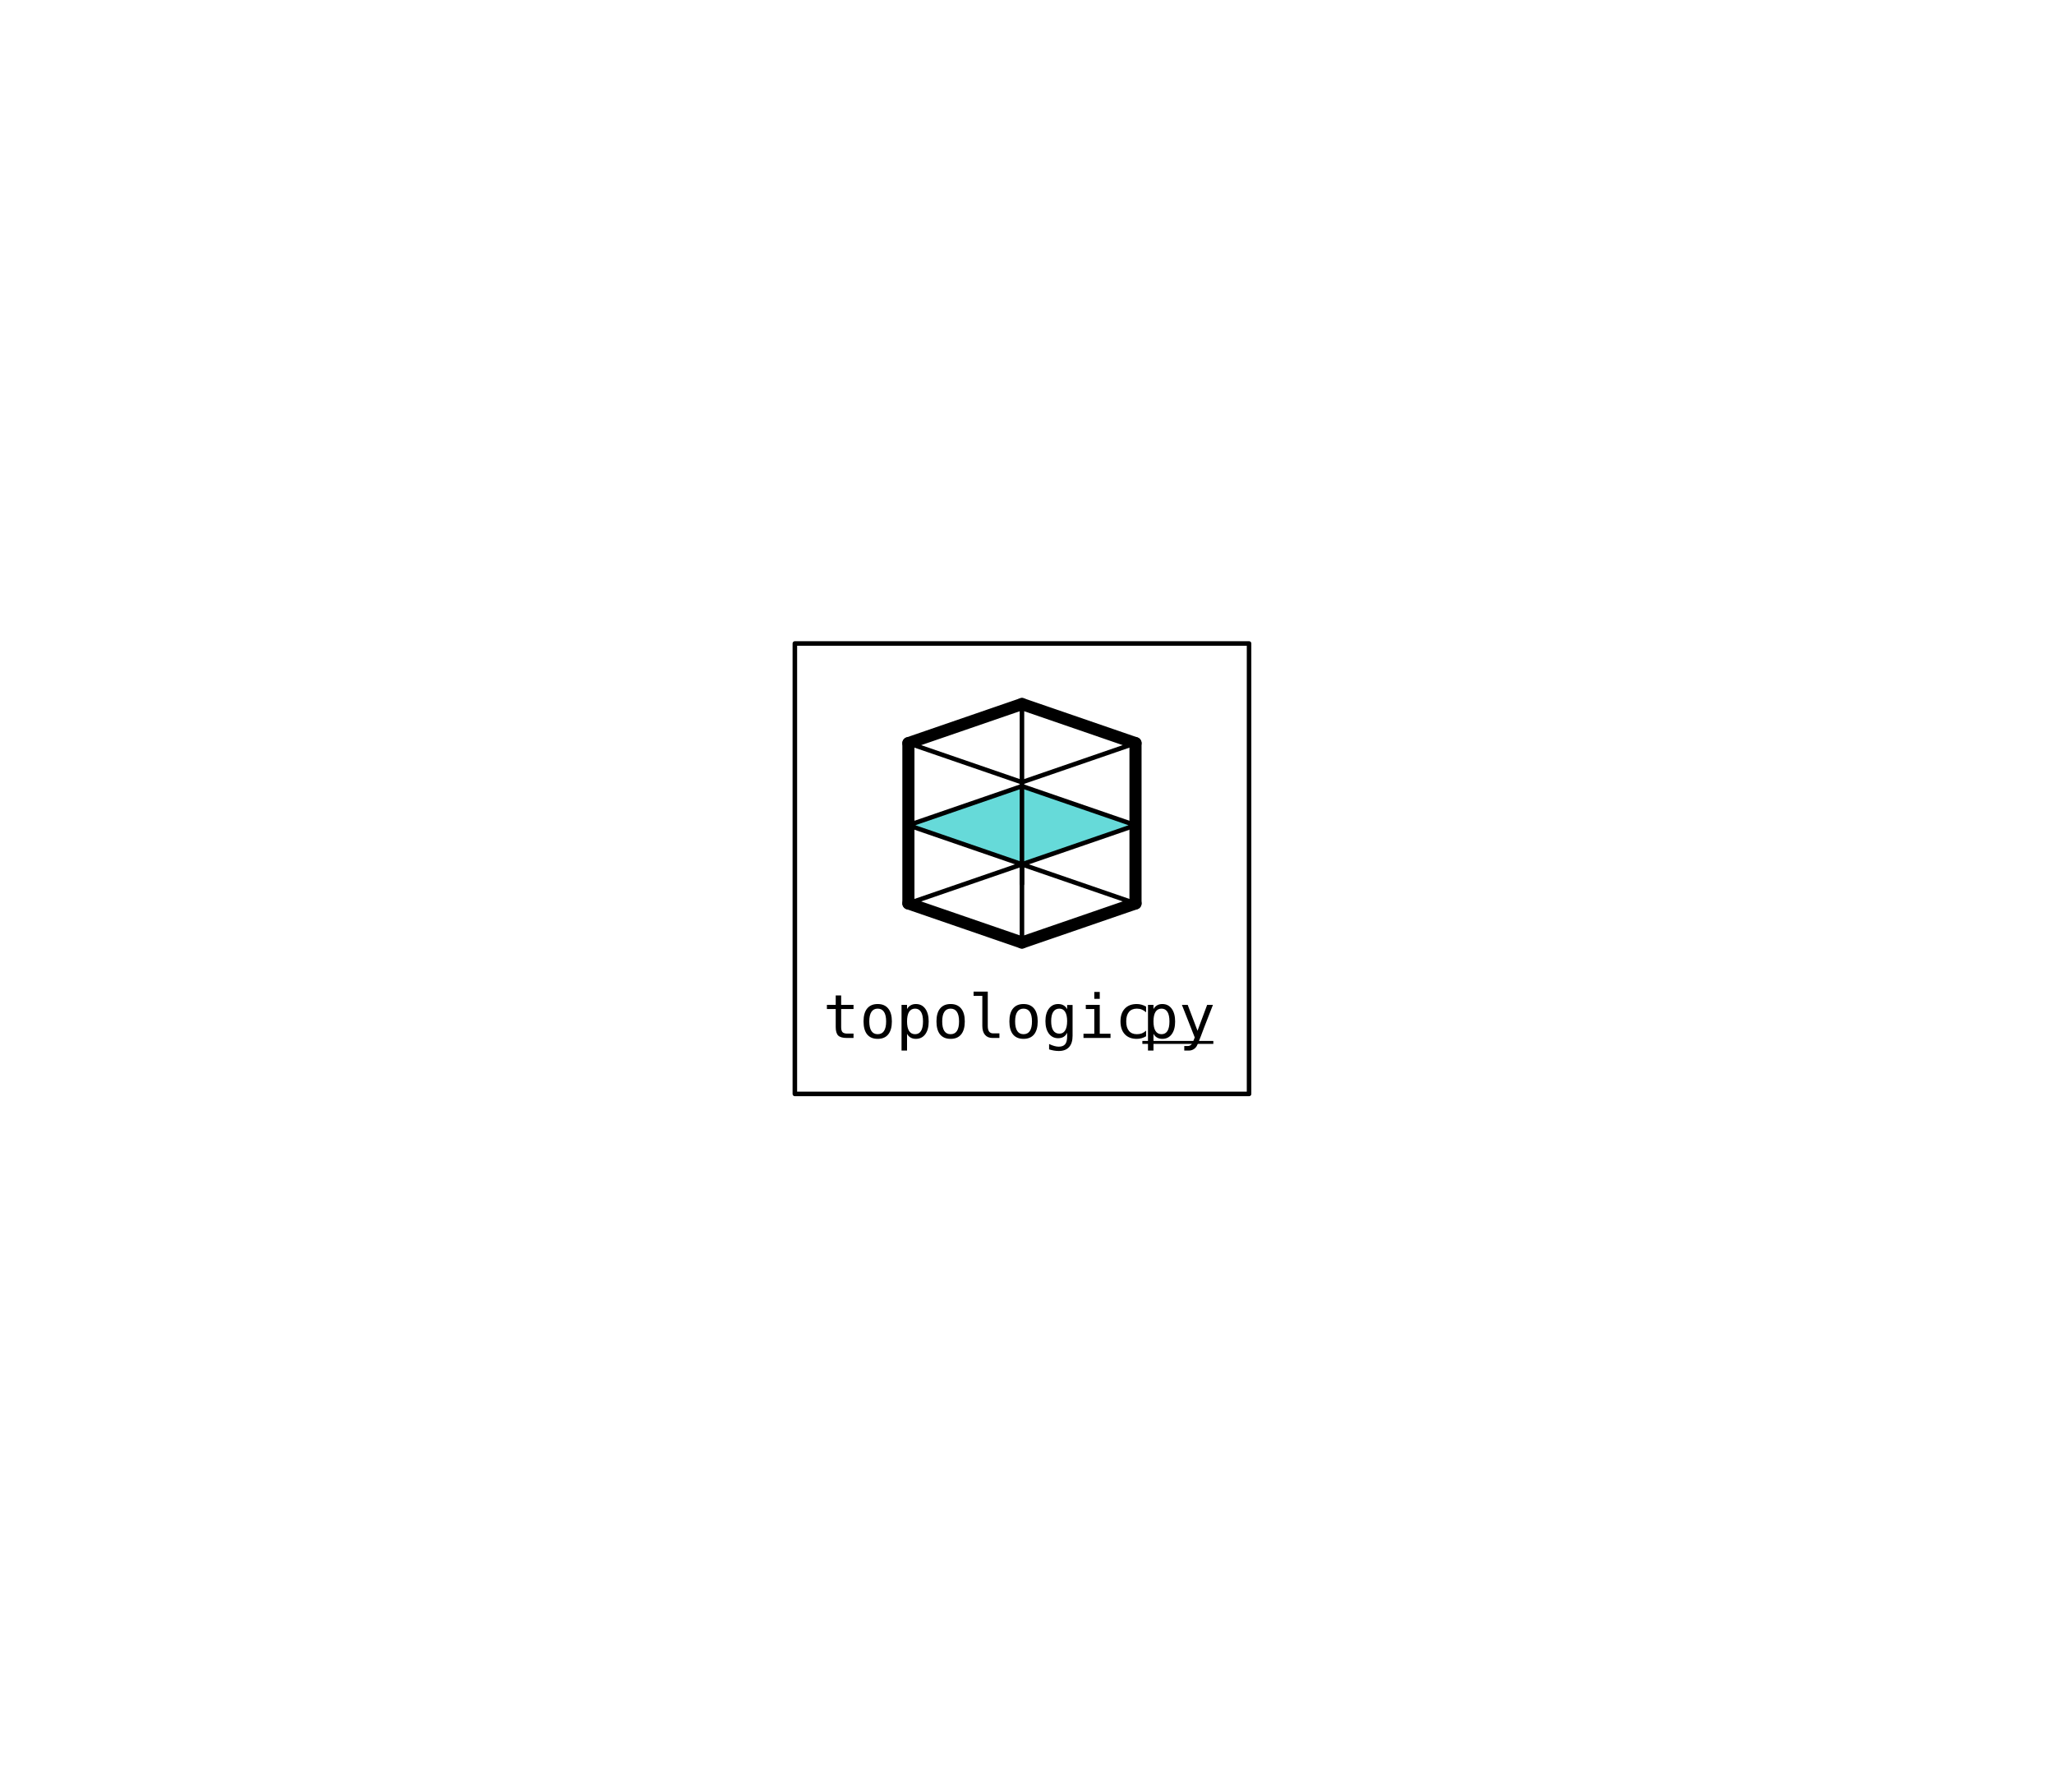
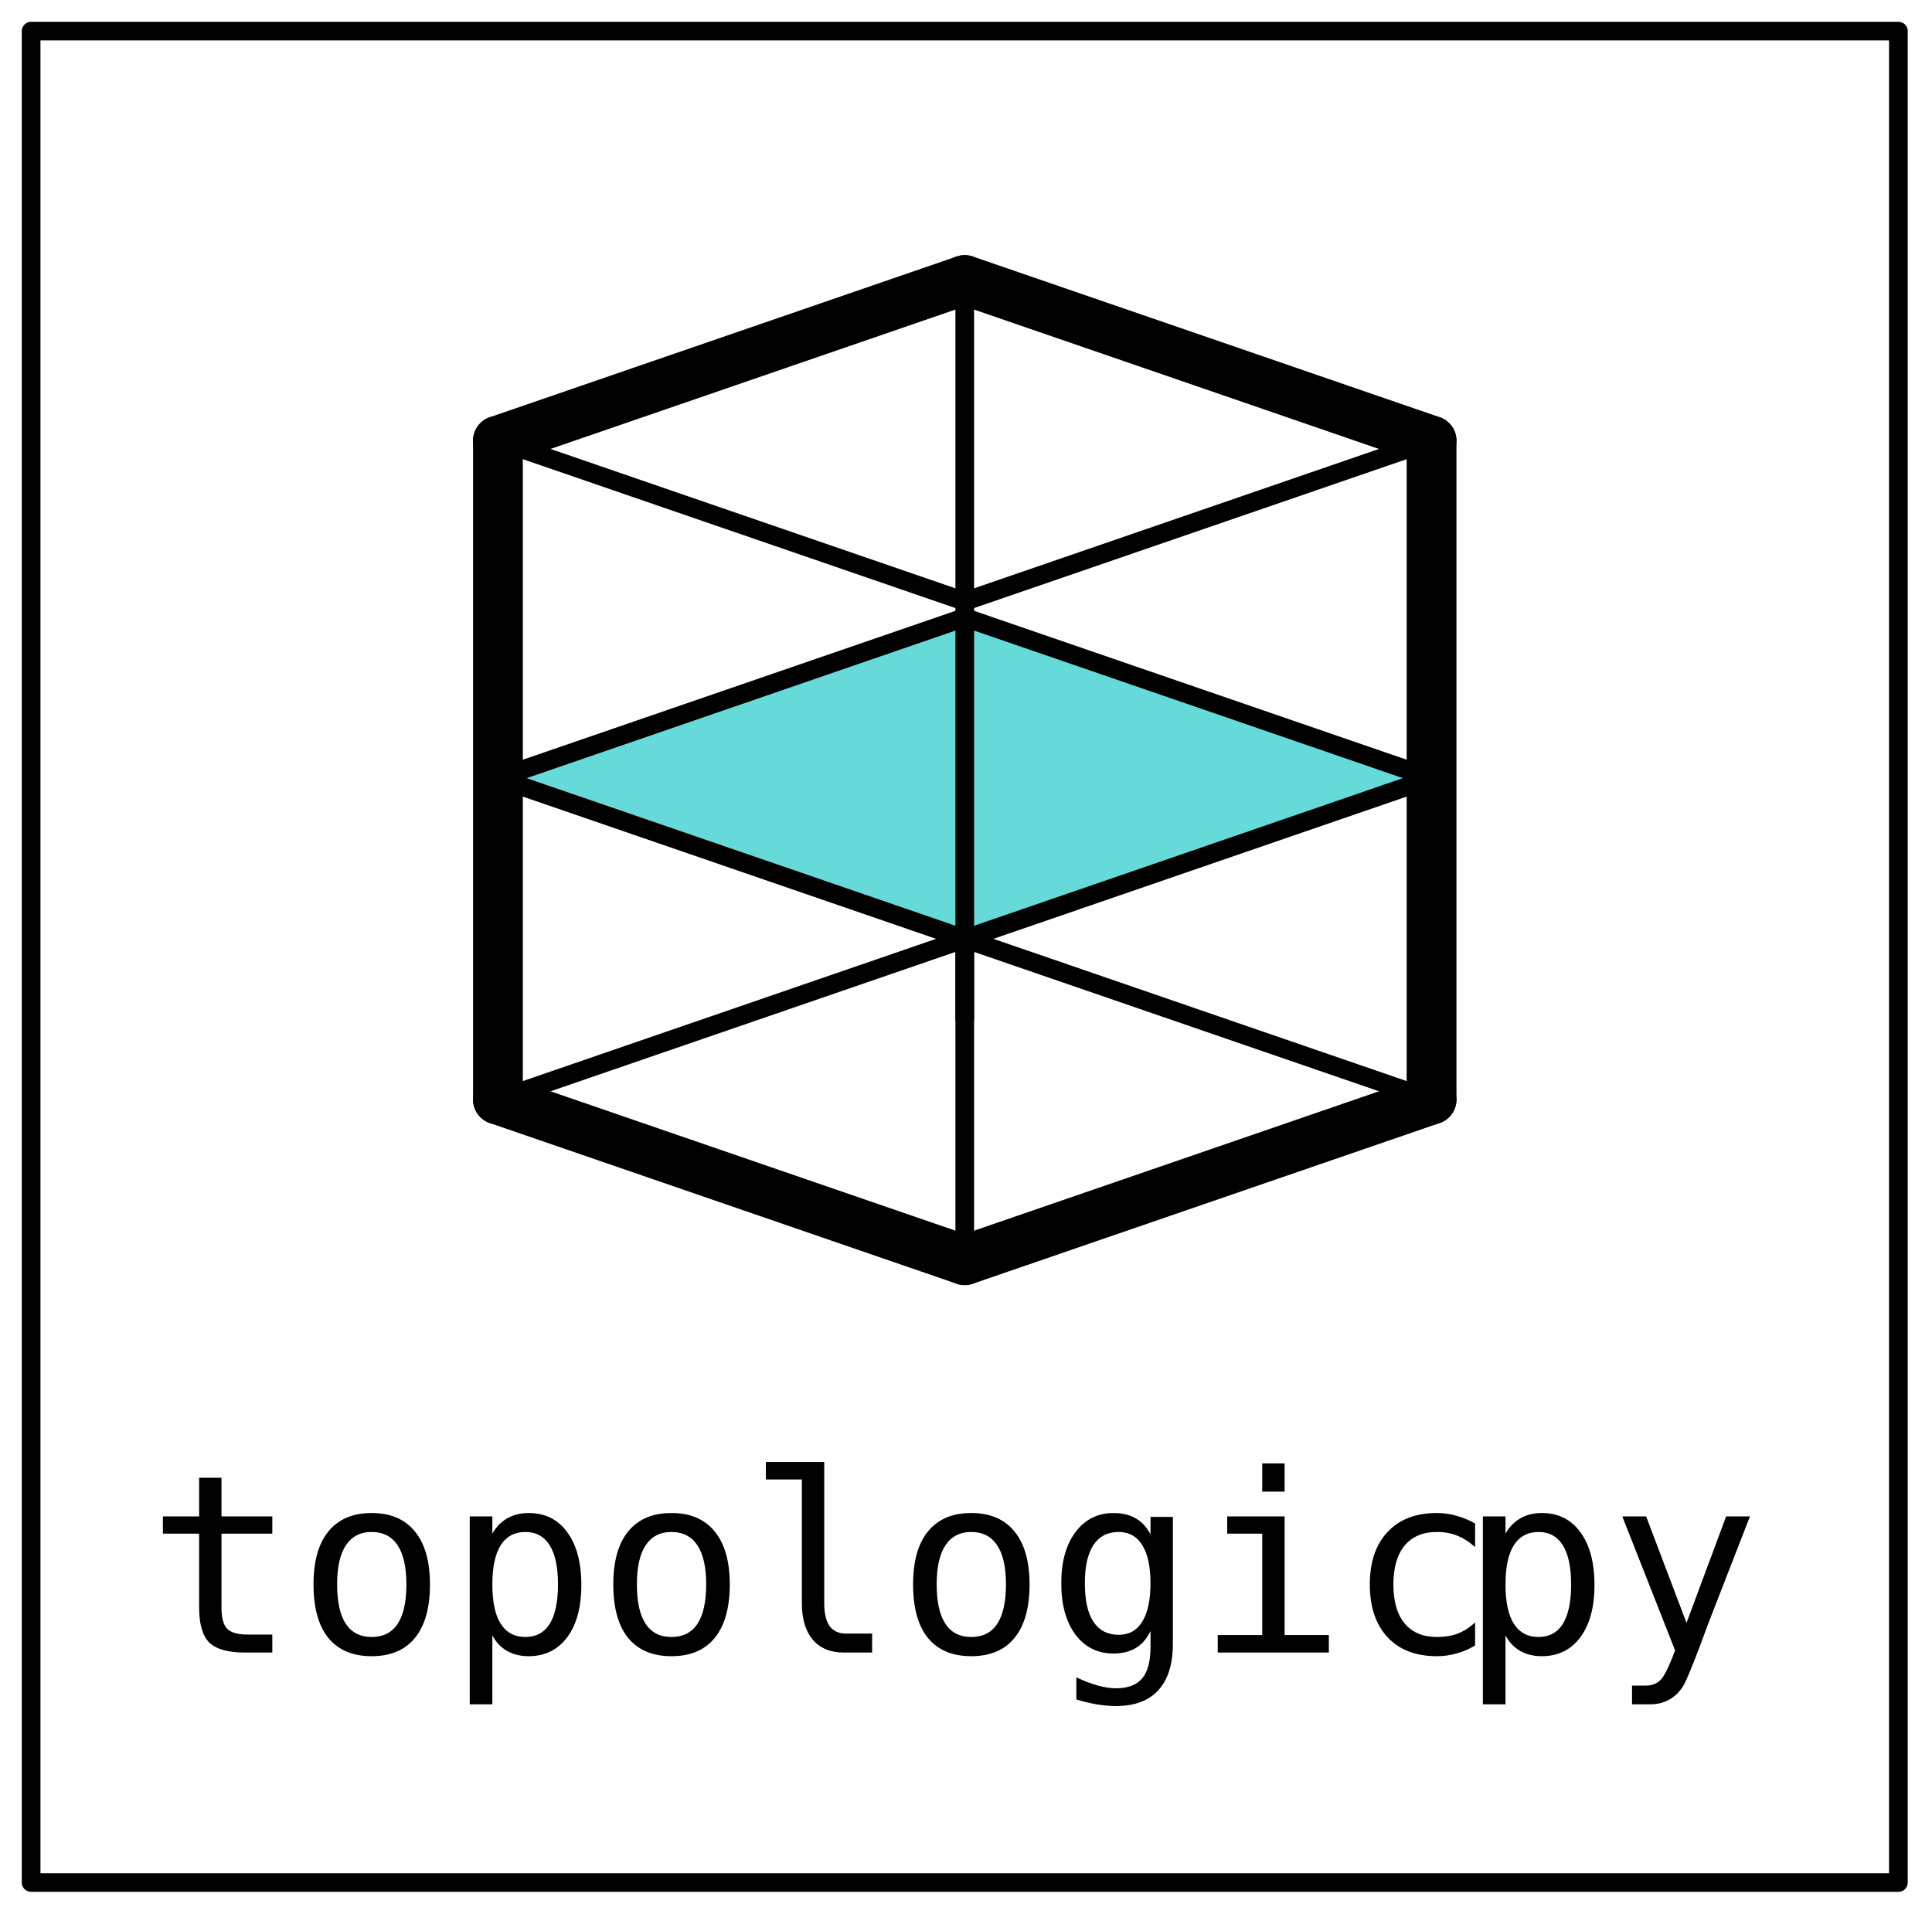
- <svg xmlns="http://www.w3.org/2000/svg" width="100%" height="100%" viewBox="0 0 407 355" version="1.1" xml:space="preserve" style="fill-rule:evenodd;clip-rule:evenodd;stroke-linecap:round;stroke-linejoin:round;stroke-miterlimit:1.5;">
+ <svg xmlns="http://www.w3.org/2000/svg" width="100%" height="100%" viewBox="0 0 388 385" version="1.1" xml:space="preserve" style="fill-rule:evenodd;clip-rule:evenodd;stroke-linecap:round;stroke-linejoin:round;stroke-miterlimit:1.5;">
  <g>
-     <rect x="157.5" y="127.5" width="90" height="89.25" style="fill:none;stroke:#000;stroke-width:0.9px;" />
+     <rect x="6.25" y="6.25" width="375" height="371.875" style="fill:none;stroke:#000;stroke-width:3.75px;" />
    <g>
-       <path d="M180,163.512l22.5,7.746l22.5,-7.746l-22.5,-7.746l-22.5,7.746Z" style="fill:#00c2c0;fill-opacity:0.6;stroke:#000;stroke-width:0.9px;" />
-       <path d="M225,147.246l0,31.758" style="fill:none;stroke:#000;stroke-width:2.4px;" />
-       <path d="M202.5,139.5l0,15.492" style="fill:none;stroke:#000;stroke-width:0.9px;" />
-       <path d="M202.5,154.992l0,20.139" style="fill:none;stroke:#000;stroke-width:0.9px;" />
-       <path d="M202.5,171.258l0,15.492" style="fill:none;stroke:#000;stroke-width:0.9px;" />
-       <path d="M180,147.246l0,31.758" style="fill:none;stroke:#000;stroke-width:2.4px;" />
-       <path d="M180,147.246l22.5,-7.746" style="fill:none;stroke:#000;stroke-width:2.4px;" />
-       <path d="M202.5,139.5l22.5,7.746" style="fill:none;stroke:#000;stroke-width:2.4px;" />
-       <path d="M180,147.246l22.5,7.746" style="fill:none;stroke:#000;stroke-width:0.9px;" />
-       <path d="M202.5,171.258l22.5,7.746" style="fill:none;stroke:#000;stroke-width:0.9px;" />
-       <path d="M202.5,154.992l22.5,-7.746" style="fill:none;stroke:#000;stroke-width:0.9px;" />
-       <path d="M180,179.004l22.5,-7.746" style="fill:none;stroke:#000;stroke-width:0.9px;" />
-       <path d="M180,179.004l22.5,7.746" style="fill:none;stroke:#000;stroke-width:2.4px;" />
-       <path d="M202.5,186.75l22.5,-7.746" style="fill:none;stroke:#000;stroke-width:2.4px;" />
+       <path d="M100,156.301l93.75,32.275l93.75,-32.275l-93.75,-32.274l-93.75,32.274Z" style="fill:#00c2c0;fill-opacity:0.6;stroke:#000;stroke-width:3.75px;" />
+       <path d="M287.5,88.525l0,132.325" style="fill:none;stroke:#000;stroke-width:10px;" />
+       <path d="M193.75,56.25l0,64.549" style="fill:none;stroke:#000;stroke-width:3.75px;" />
+       <path d="M193.75,120.799l0,83.914" style="fill:none;stroke:#000;stroke-width:3.75px;" />
+       <path d="M193.75,188.576l0,64.549" style="fill:none;stroke:#000;stroke-width:3.75px;" />
+       <path d="M100,88.525l0,132.325" style="fill:none;stroke:#000;stroke-width:10px;" />
+       <path d="M100,88.525l93.75,-32.275" style="fill:none;stroke:#000;stroke-width:10px;" />
+       <path d="M193.75,56.25l93.75,32.275" style="fill:none;stroke:#000;stroke-width:10px;" />
+       <path d="M100,88.525l93.75,32.274" style="fill:none;stroke:#000;stroke-width:3.75px;" />
+       <path d="M193.75,188.576l93.75,32.274" style="fill:none;stroke:#000;stroke-width:3.75px;" />
+       <path d="M193.75,120.799l93.75,-32.274" style="fill:none;stroke:#000;stroke-width:3.75px;" />
+       <path d="M100,220.85l93.75,-32.274" style="fill:none;stroke:#000;stroke-width:3.75px;" />
+       <path d="M100,220.85l93.75,32.275" style="fill:none;stroke:#000;stroke-width:10px;" />
+       <path d="M193.75,253.125l93.75,-32.275" style="fill:none;stroke:#000;stroke-width:10px;" />
    </g>
-     <g transform="matrix(0.75,0,0,0.75,-21,3.375)">
+     <g transform="matrix(3.125,0,0,3.125,-737.5,-510.938)">
      <text x="245.438px" y="269.719px" style="font-family:'CascadiaMono-Roman', 'Cascadia Mono', monospace;font-size:16px;">topologic</text>
      <text x="329.813px" y="269.719px" style="font-family:'CascadiaCode-Roman', 'Cascadia Code', monospace;font-size:16px;">py</text>
-       <rect x="329.813" y="270.5" width="18.75" height="0.781" />
    </g>
-     <rect x="156" y="126" width="93" height="92.25" style="fill:none;" />
+     <rect x="0" y="0" width="387.5" height="384.375" style="fill:none;" />
  </g>
</svg>
